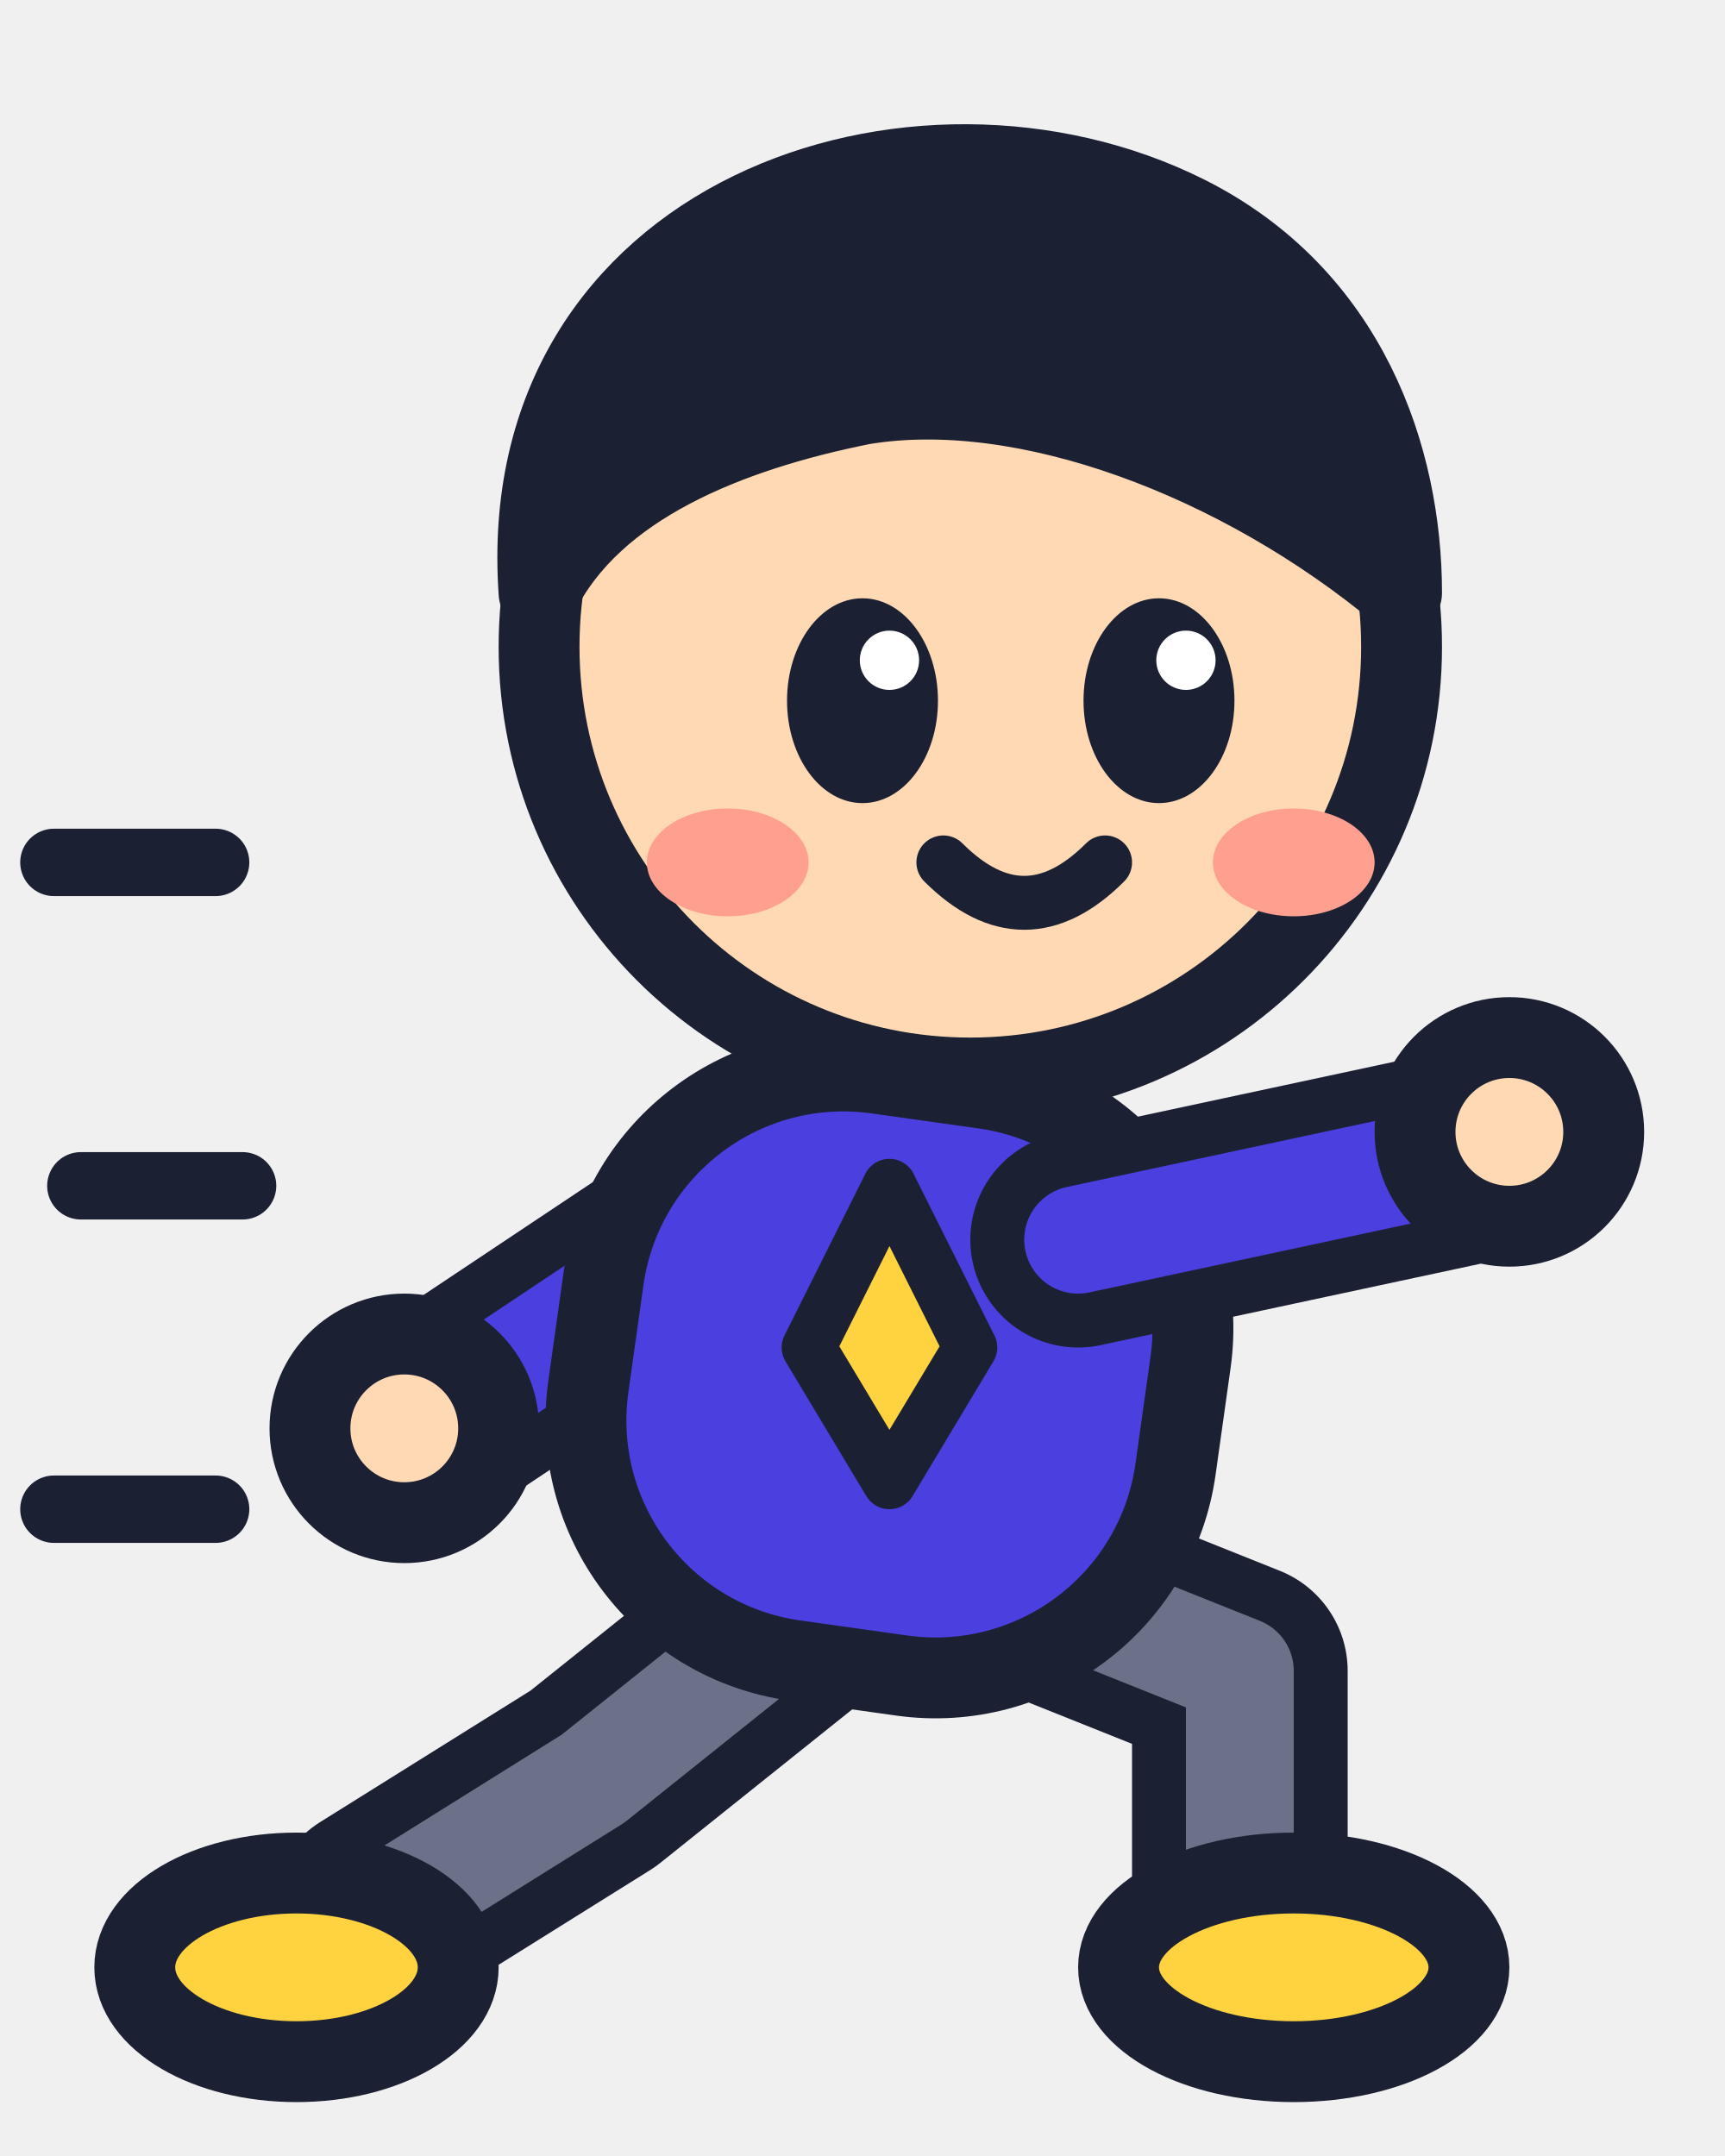
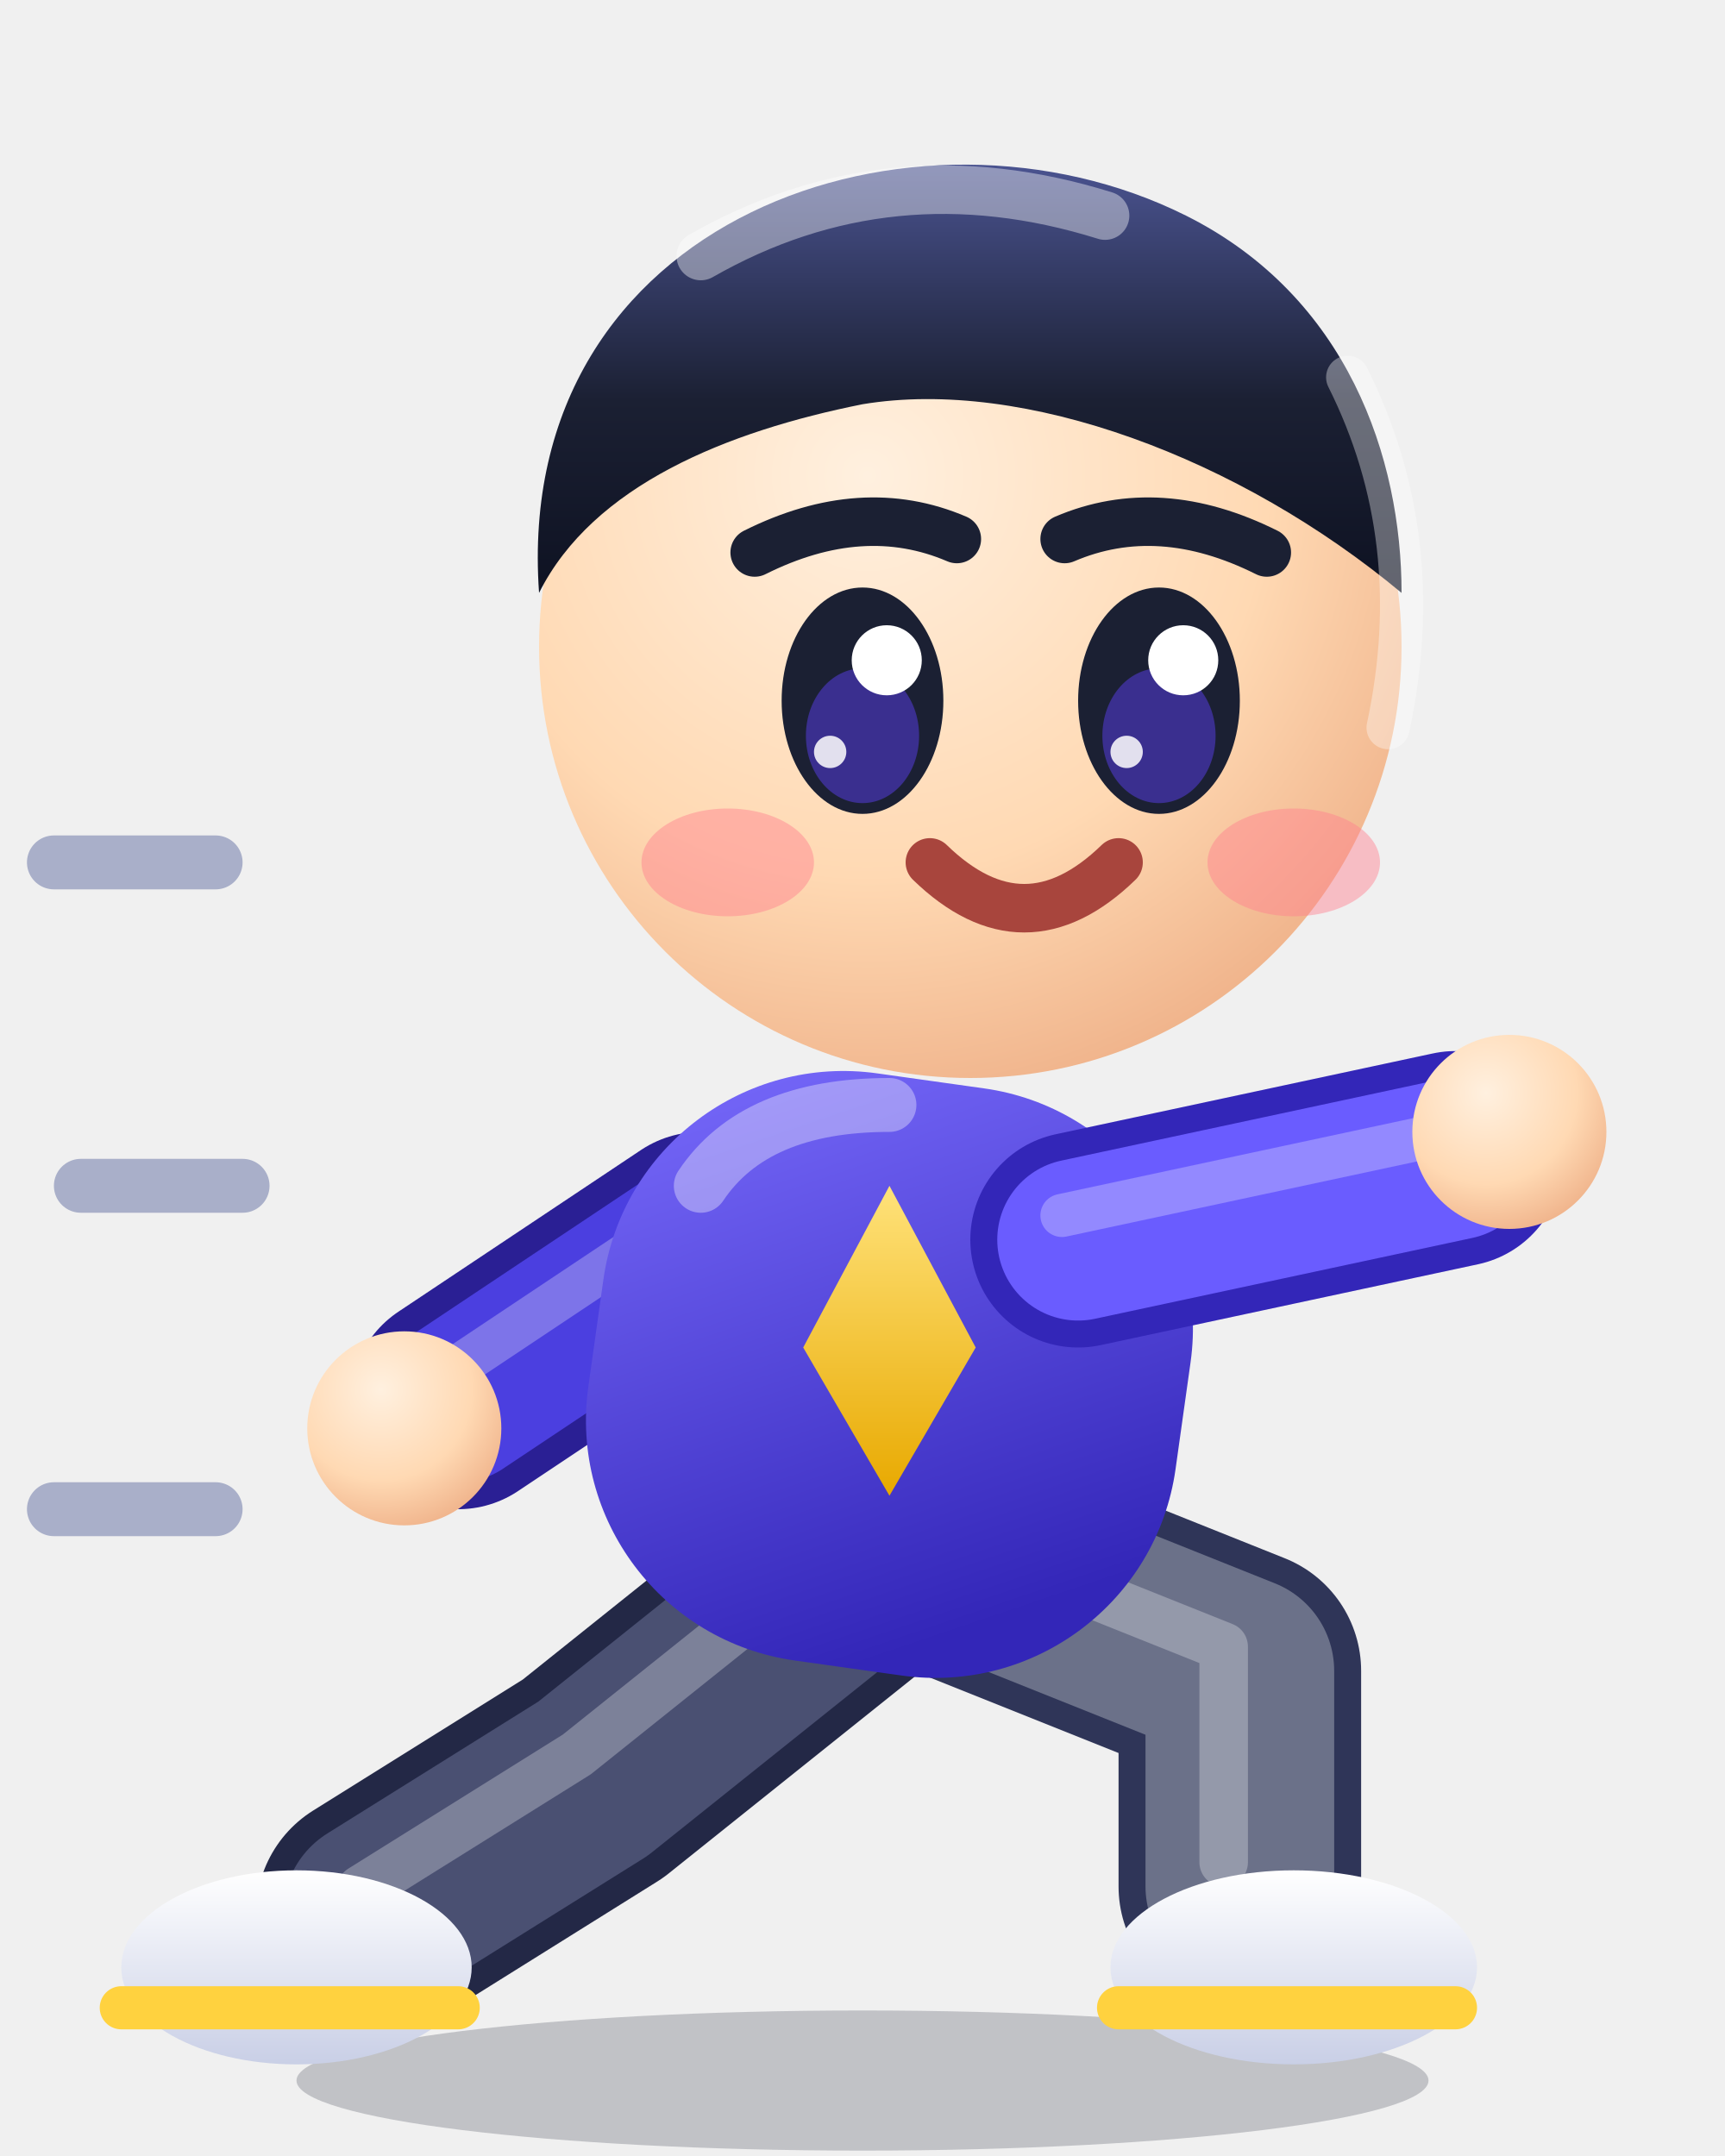
- <svg xmlns="http://www.w3.org/2000/svg" viewBox="0 0 64 80" fill="none" stroke="#1b2033" stroke-width="3" stroke-linecap="round" stroke-linejoin="round">
-   <path d="M8 32H2M9 44H3M8 56H2" stroke-width="2.5" />
-   <path d="M32 58L22 66L14 71" stroke-width="8" />
-   <path d="M32 58L22 66L14 71" stroke="#6b7189" stroke-width="4" />
-   <ellipse cx="11" cy="73" rx="6" ry="3.5" fill="#ffd23f" />
-   <path d="M36 58L46 62L46 70" stroke-width="8" />
-   <path d="M36 58L46 62L46 70" stroke="#6b7189" stroke-width="4" />
-   <ellipse cx="48" cy="73" rx="6.5" ry="3.5" fill="#ffd23f" />
-   <path d="M26 46L17 52" stroke-width="8" />
-   <path d="M26 46L17 52" stroke="#4b3fe0" stroke-width="4" />
-   <circle cx="15" cy="53" r="3.5" fill="#ffd9b3" />
-   <rect x="22" y="40" width="22" height="22" rx="9" fill="#4b3fe0" transform="rotate(8 33 51)" />
-   <path d="M33 44l3 6-3 5-3-5z" fill="#ffd23f" stroke-width="2" />
-   <path d="M40 46L54 43" stroke-width="8" />
-   <path d="M40 46L54 43" stroke="#4b3fe0" stroke-width="4" />
-   <circle cx="56" cy="42" r="3.5" fill="#ffd9b3" />
-   <circle cx="36" cy="24" r="16" fill="#ffd9b3" />
-   <path d="M20 22C19 8 34 3 44 8C50 11 52 17 52 22C46 17 38 14 32 15C27 16 22 18 20 22z" fill="#1b2033" />
-   <ellipse cx="32" cy="26" rx="2.8" ry="3.8" fill="#1b2033" stroke="none" />
-   <ellipse cx="43" cy="26" rx="2.8" ry="3.8" fill="#1b2033" stroke="none" />
-   <circle cx="33" cy="24.5" r="1.1" fill="#ffffff" stroke="none" />
-   <circle cx="44" cy="24.5" r="1.1" fill="#ffffff" stroke="none" />
-   <ellipse cx="27" cy="32" rx="3" ry="2" fill="#ff9f8f" stroke="none" />
-   <ellipse cx="48" cy="32" rx="3" ry="2" fill="#ff9f8f" stroke="none" />
-   <path d="M35 32q3 3 6 0" stroke-width="2" />
+ <svg xmlns="http://www.w3.org/2000/svg" viewBox="0 0 64 80" width="64" height="80">
+   <defs>
+     <radialGradient id="sk" cx="0.38" cy="0.3" r="0.85">
+       <stop offset="0" stop-color="#fff0df" />
+       <stop offset="0.55" stop-color="#ffd9b3" />
+       <stop offset="1" stop-color="#eaa57c" />
+     </radialGradient>
+     <linearGradient id="hr" x1="0" y1="0" x2="0" y2="1">
+       <stop offset="0" stop-color="#4a5390" />
+       <stop offset="0.55" stop-color="#1b2033" />
+       <stop offset="1" stop-color="#0e1222" />
+     </linearGradient>
+     <linearGradient id="sh" x1="0" y1="0" x2="0.5" y2="1">
+       <stop offset="0" stop-color="#7b6dff" />
+       <stop offset="1" stop-color="#3326b8" />
+     </linearGradient>
+     <linearGradient id="tie" x1="0" y1="0" x2="0" y2="1">
+       <stop offset="0" stop-color="#ffe27a" />
+       <stop offset="1" stop-color="#e8a900" />
+     </linearGradient>
+     <linearGradient id="sn" x1="0" y1="0" x2="0" y2="1">
+       <stop offset="0" stop-color="#ffffff" />
+       <stop offset="1" stop-color="#c9cfe6" />
+     </linearGradient>
+   </defs>
+   <ellipse cx="32" cy="77.2" rx="21" ry="2.6" fill="#1b2033" opacity="0.22" />
+   <g stroke="#8a93b8" stroke-width="2" stroke-linecap="round" fill="none" opacity="0.7">
+     <path d="M8 32H2" />
+     <path d="M9 44H3" />
+     <path d="M8 56H2" />
+   </g>
+   <path d="M32 58L22 66L14 71" fill="none" stroke="#232846" stroke-width="9" stroke-linecap="round" stroke-linejoin="round" />
+   <path d="M32 58L22 66L14 71" fill="none" stroke="#4a5072" stroke-width="7" stroke-linecap="round" stroke-linejoin="round" />
+   <path d="M32 58L22 66L14 71" fill="none" stroke="#ffffff" stroke-width="1.8" stroke-linecap="round" stroke-linejoin="round" opacity="0.28" transform="translate(-0.6 -0.9)" />
+   <ellipse cx="11" cy="73" rx="6.5" ry="3.6" fill="url(#sn)" />
+   <path d="M4.5 74.5H17" stroke="#ffd23f" stroke-width="1.6" stroke-linecap="round" />
+   <path d="M36 58L46 62L46 70" fill="none" stroke="#2f3558" stroke-width="9" stroke-linecap="round" stroke-linejoin="round" />
+   <path d="M36 58L46 62L46 70" fill="none" stroke="#6b7189" stroke-width="7" stroke-linecap="round" stroke-linejoin="round" />
+   <path d="M36 58L46 62L46 70" fill="none" stroke="#ffffff" stroke-width="1.8" stroke-linecap="round" stroke-linejoin="round" opacity="0.28" transform="translate(-0.6 -0.9)" />
+   <ellipse cx="48" cy="73" rx="6.8" ry="3.6" fill="url(#sn)" />
+   <path d="M41.5 74.5H54" stroke="#ffd23f" stroke-width="1.6" stroke-linecap="round" />
+   <path d="M26 46L17 52" fill="none" stroke="#2a1f94" stroke-width="8" stroke-linecap="round" stroke-linejoin="round" />
+   <path d="M26 46L17 52" fill="none" stroke="#4b3fe0" stroke-width="6" stroke-linecap="round" stroke-linejoin="round" />
+   <path d="M26 46L17 52" fill="none" stroke="#ffffff" stroke-width="1.6" stroke-linecap="round" stroke-linejoin="round" opacity="0.28" transform="translate(-0.6 -0.9)" />
+   <circle cx="15" cy="53" r="3.6" fill="url(#sk)" />
+   <rect x="22" y="40" width="22" height="22" rx="9" fill="url(#sh)" transform="rotate(8 33 51)" />
+   <path d="M26 44Q28 41 33 41" stroke="#ffffff" stroke-width="2" stroke-linecap="round" fill="none" opacity="0.35" />
+   <path d="M33 44l3.2 6-3.2 5.5-3.2-5.5z" fill="url(#tie)" />
+   <path d="M40 46L54 43" fill="none" stroke="#3326b8" stroke-width="8" stroke-linecap="round" stroke-linejoin="round" />
+   <path d="M40 46L54 43" fill="none" stroke="#6a5cff" stroke-width="6" stroke-linecap="round" stroke-linejoin="round" />
+   <path d="M40 46L54 43" fill="none" stroke="#ffffff" stroke-width="1.6" stroke-linecap="round" stroke-linejoin="round" opacity="0.28" transform="translate(-0.6 -0.9)" />
+   <circle cx="56" cy="42" r="3.6" fill="url(#sk)" />
+   <circle cx="36" cy="24" r="16" fill="url(#sk)" />
+   <path d="M20 22C19 8 34 3 44 8C50 11 52 17 52 22C46 17 38 14 32 15C27 16 22 18 20 22z" fill="url(#hr)" />
+   <path d="M26 9.5Q33 5.5 41 8" stroke="#ffffff" stroke-width="1.8" stroke-linecap="round" fill="none" opacity="0.4" />
+   <path d="M50 14Q53 20 51.5 27" stroke="#ffffff" stroke-width="1.6" stroke-linecap="round" fill="none" opacity="0.35" />
+   <ellipse cx="32" cy="26" rx="3" ry="4.2" fill="#1b2033" />
+   <ellipse cx="32" cy="27.3" rx="2.1" ry="2.5" fill="#3a2f8f" />
+   <circle cx="32.9" cy="24.5" r="1.3" fill="#ffffff" />
+   <circle cx="30.8" cy="27.9" r="0.6" fill="#ffffff" opacity="0.85" />
+   <ellipse cx="43" cy="26" rx="3" ry="4.2" fill="#1b2033" />
+   <ellipse cx="43" cy="27.3" rx="2.1" ry="2.5" fill="#3a2f8f" />
+   <circle cx="43.9" cy="24.5" r="1.3" fill="#ffffff" />
+   <circle cx="41.8" cy="27.9" r="0.6" fill="#ffffff" opacity="0.85" />
+   <path d="M28 20.5Q32 18.5 35.5 20M39.5 20Q43 18.5 47 20.5" stroke="#1b2033" stroke-width="1.8" stroke-linecap="round" fill="none" />
+   <ellipse cx="27" cy="32" rx="3.2" ry="2" fill="#ff7f8f" opacity="0.45" />
+   <ellipse cx="48" cy="32" rx="3.2" ry="2" fill="#ff7f8f" opacity="0.45" />
+   <path d="M34.5 32q3.5 3.4 7 0" stroke="#a8453d" stroke-width="1.8" stroke-linecap="round" fill="none" />
</svg>
